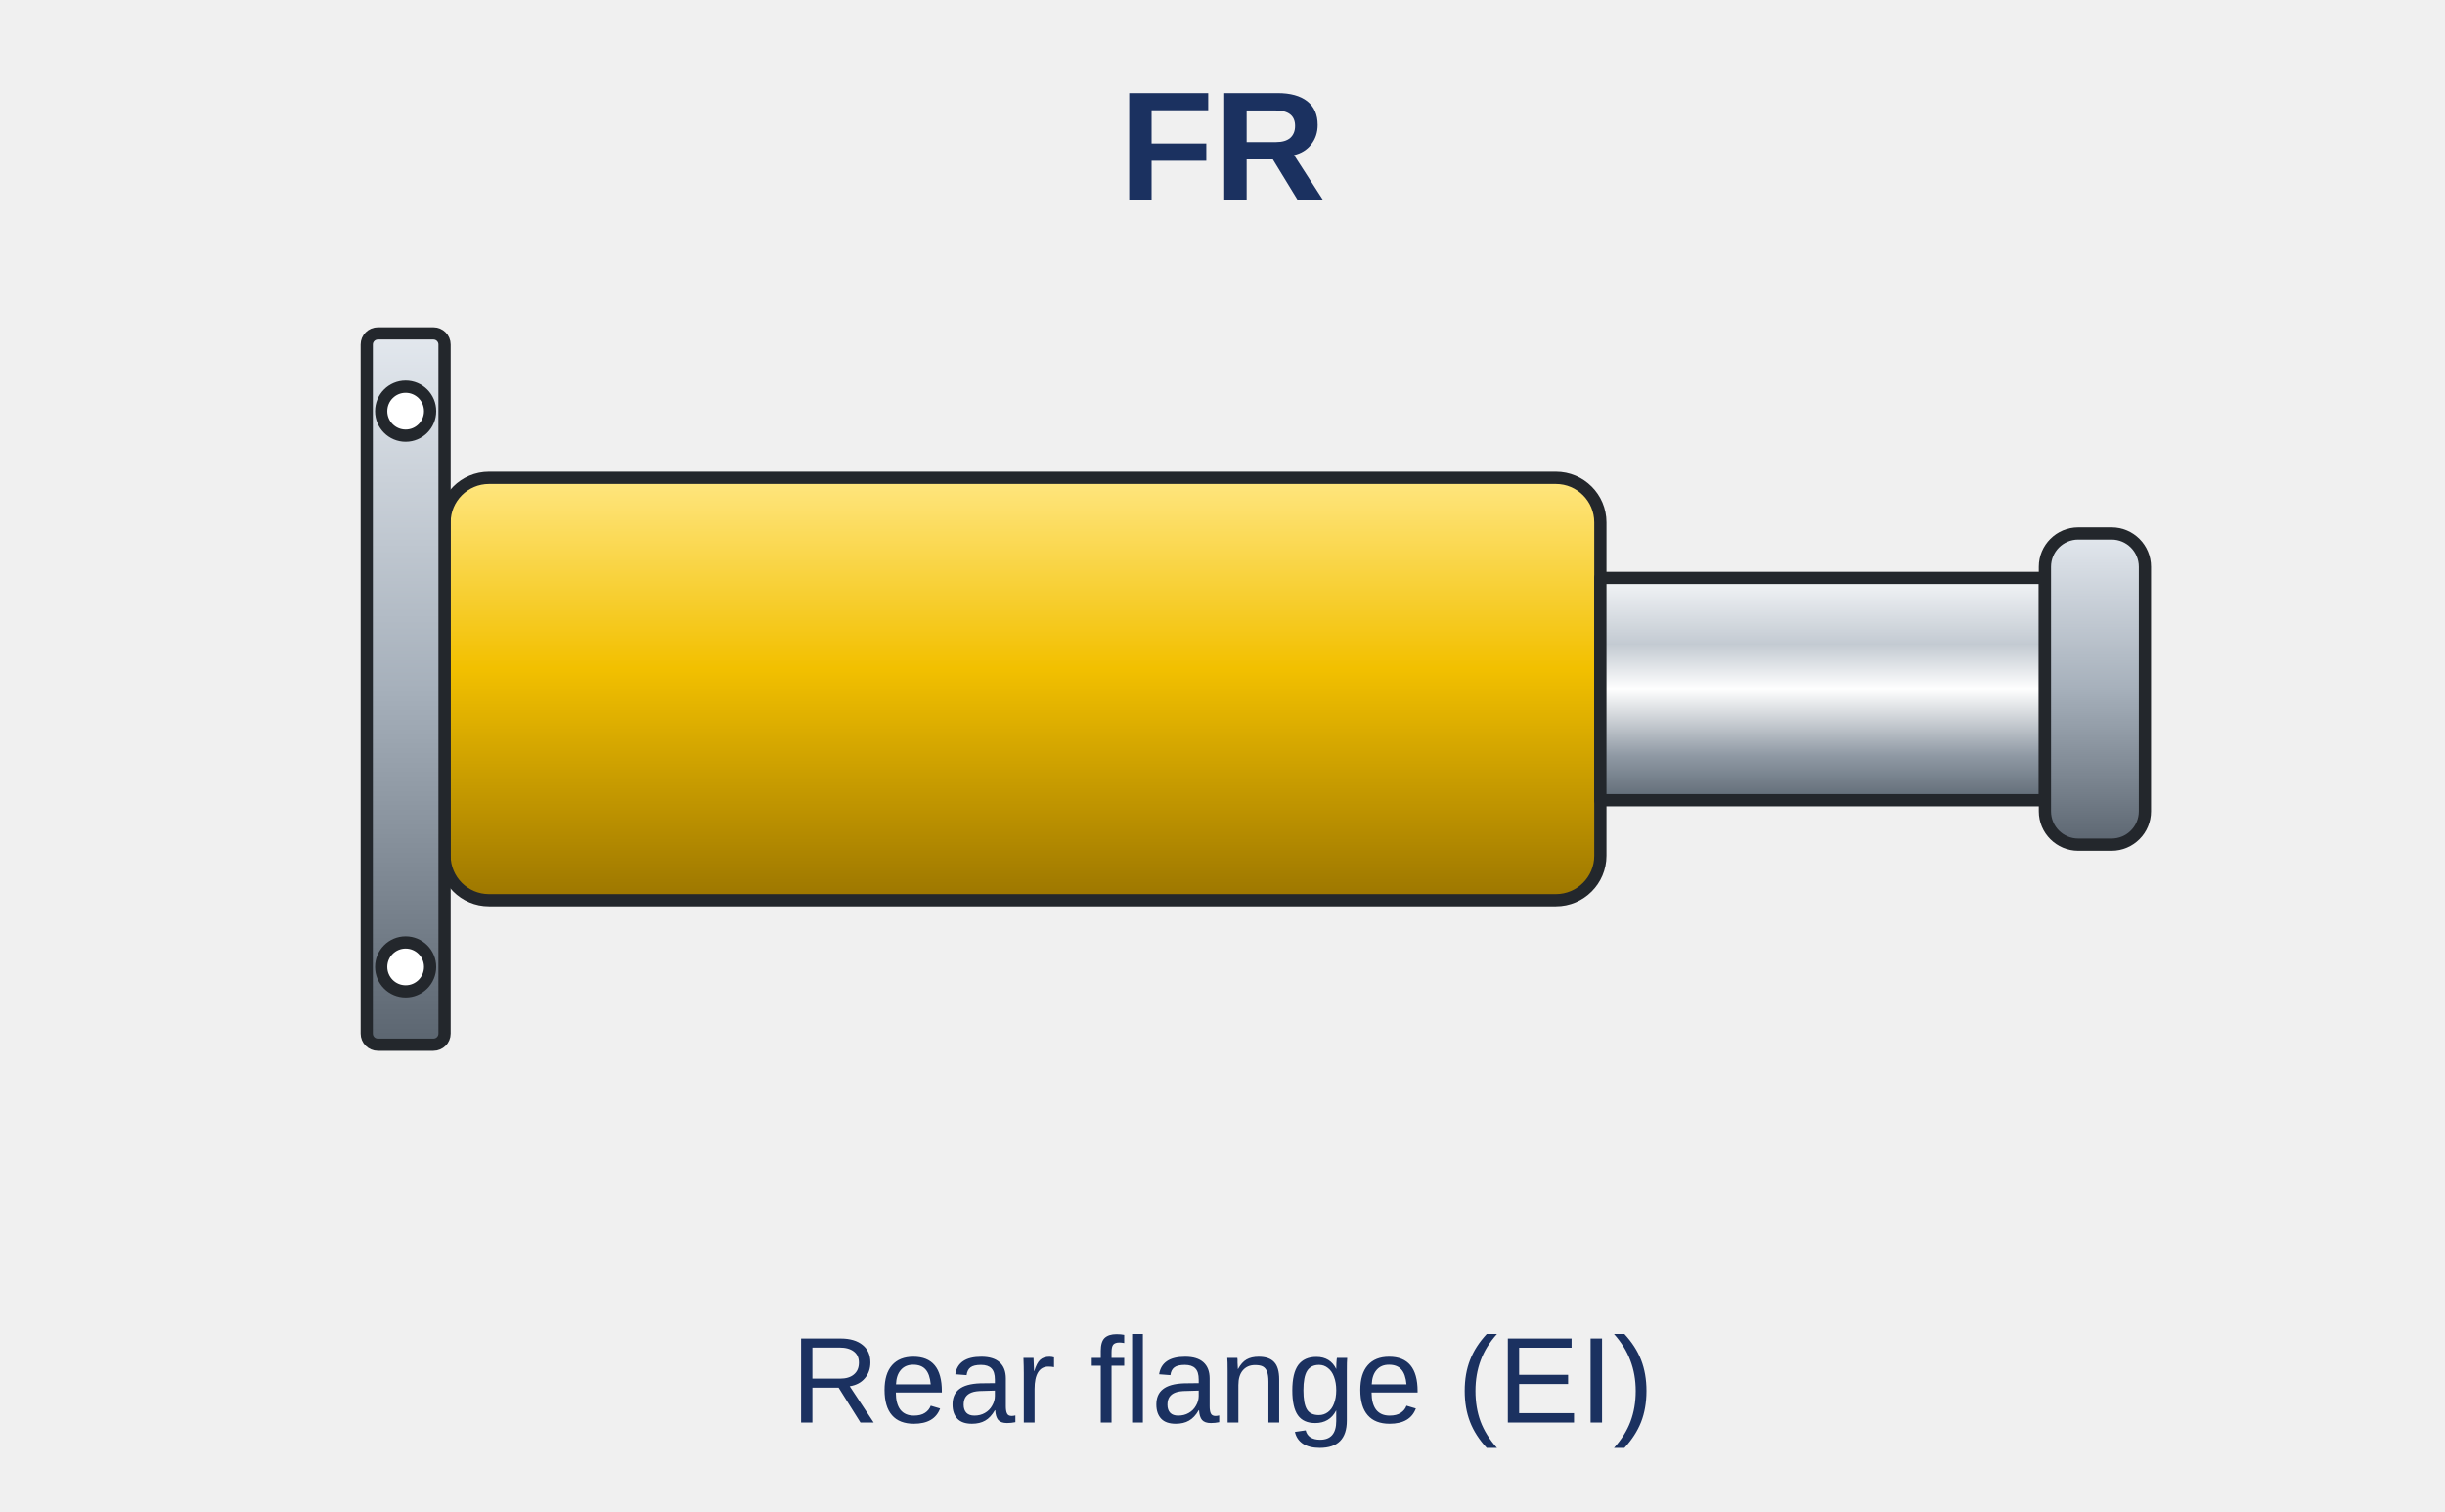
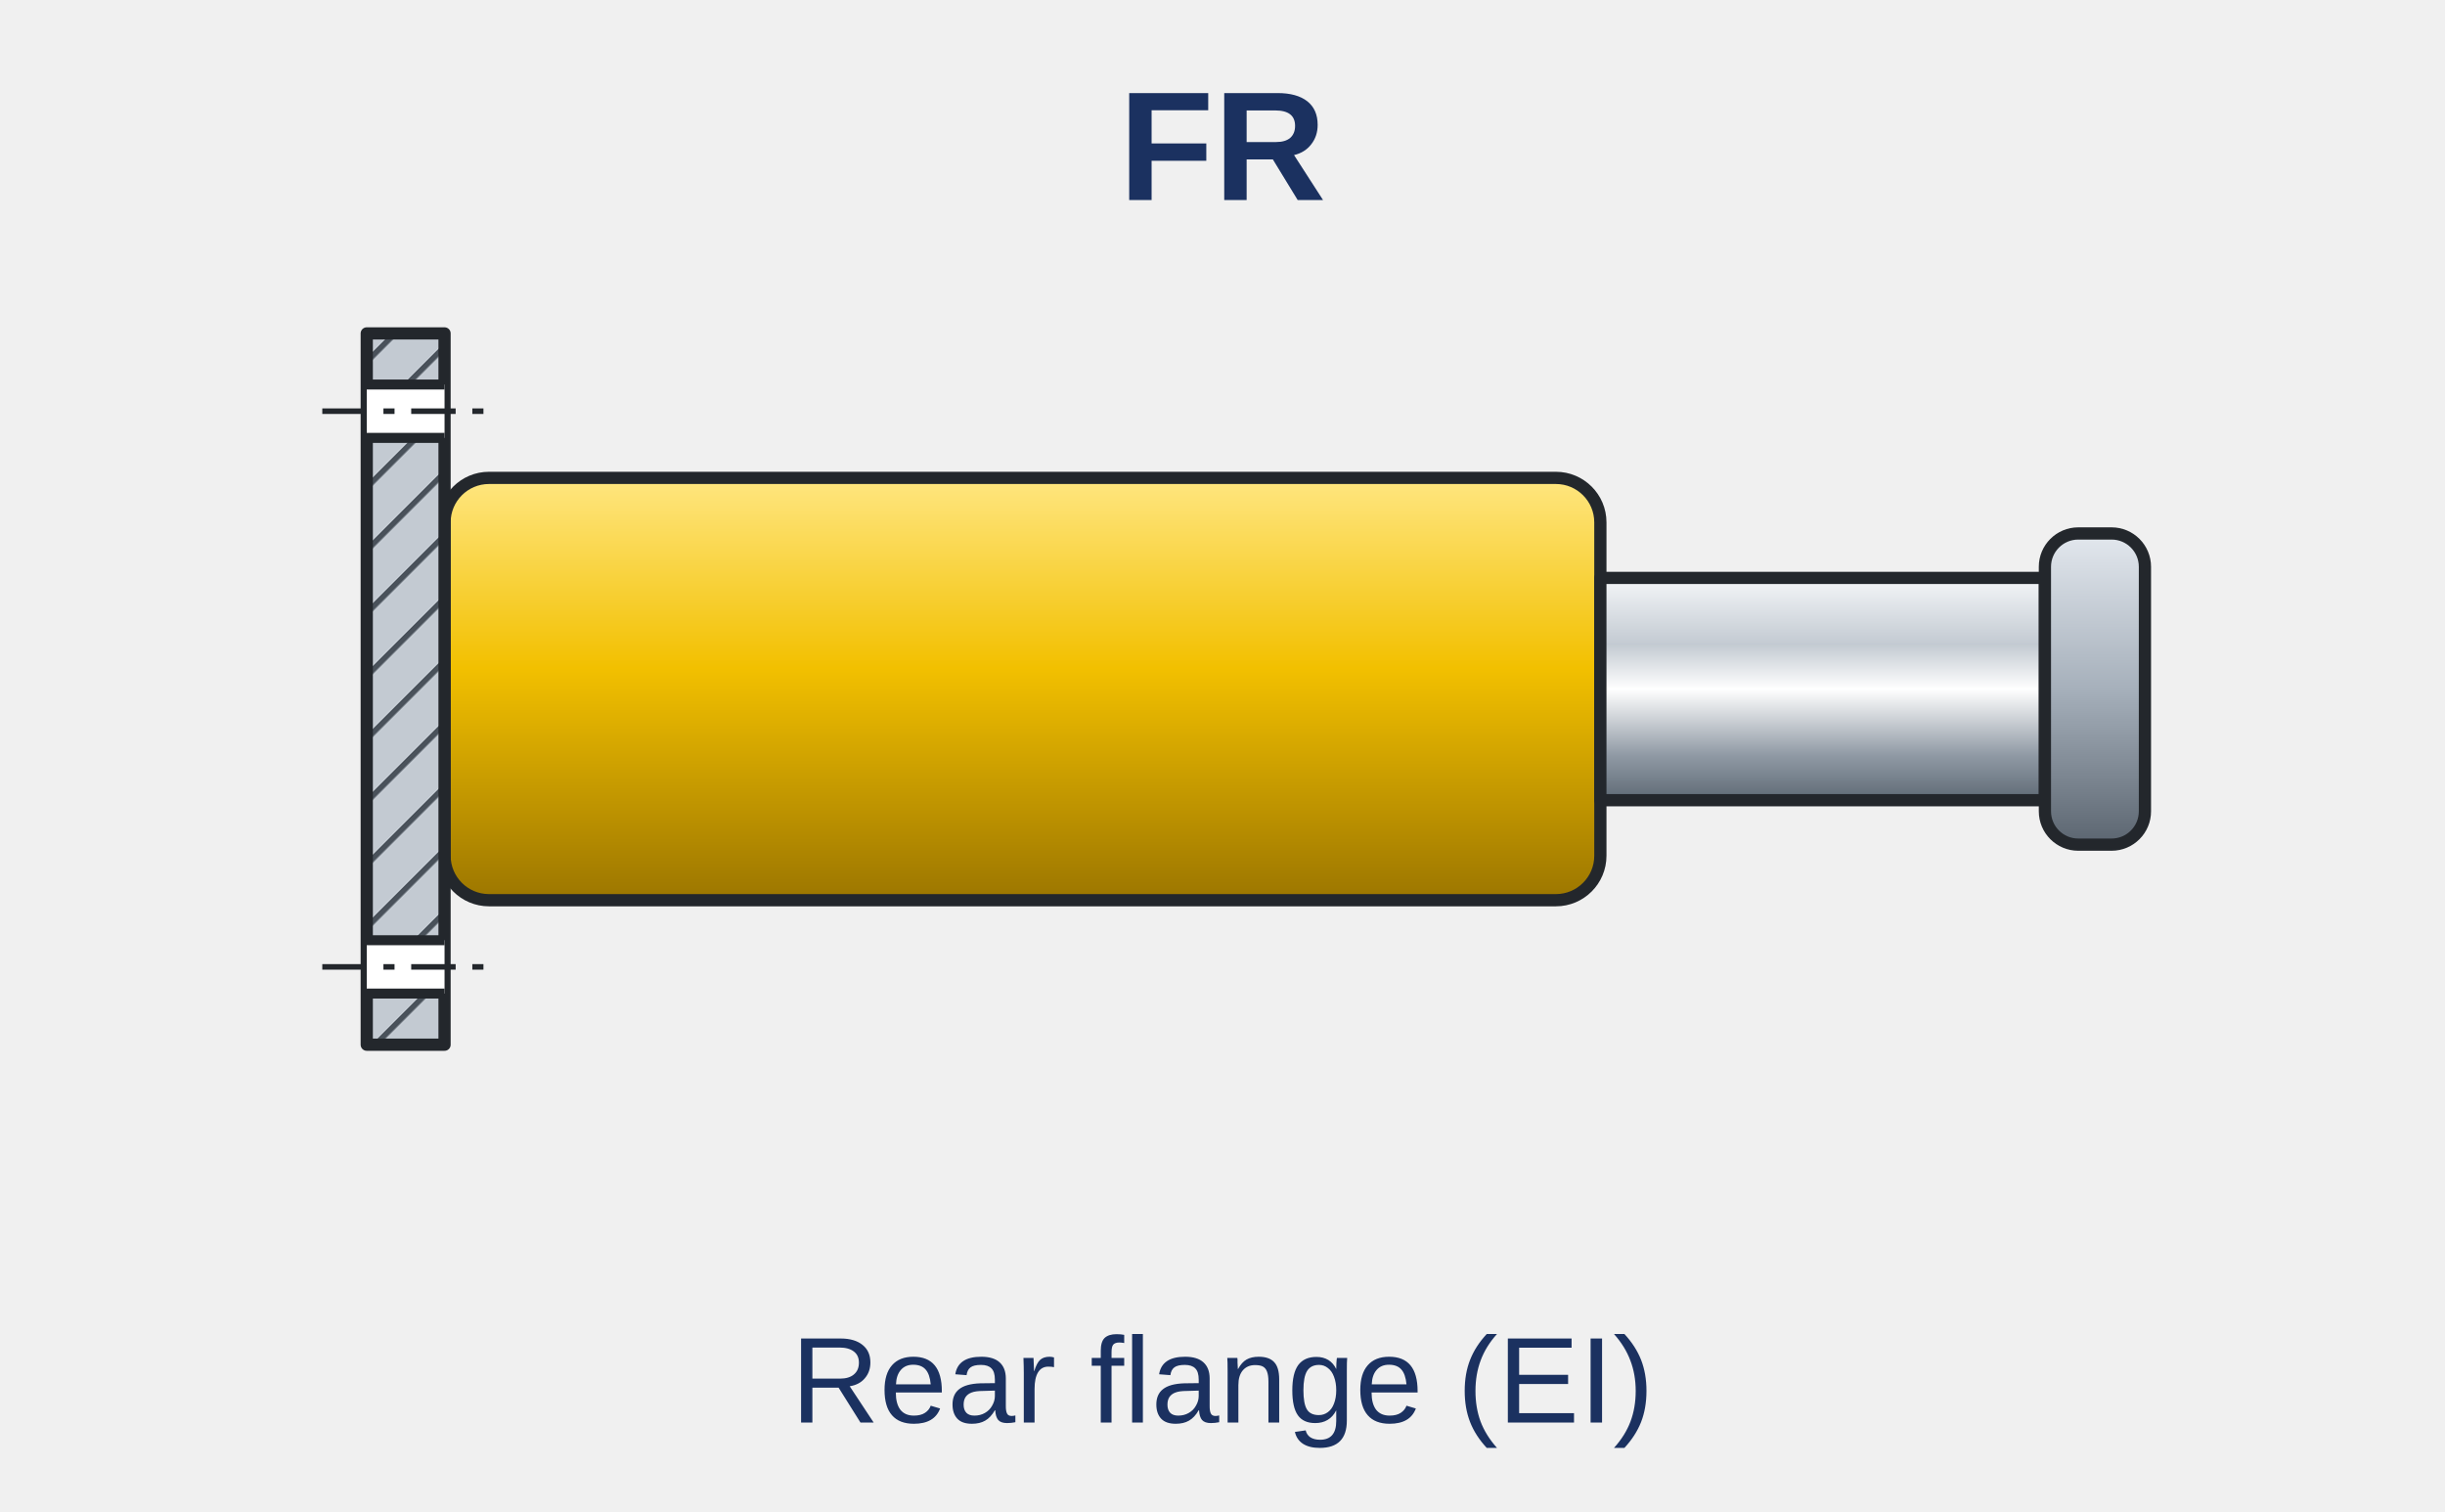
<svg xmlns="http://www.w3.org/2000/svg" viewBox="10 4 220 136" stroke-linejoin="round">
  <defs>
    <linearGradient id="chrome" x1="0" y1="0" x2="0" y2="1">
      <stop offset="0" stop-color="#f4f6f8" />
      <stop offset=".3" stop-color="#c3cad2" />
      <stop offset=".5" stop-color="#ffffff" />
      <stop offset=".8" stop-color="#8f99a4" />
      <stop offset="1" stop-color="#5f6a75" />
    </linearGradient>
    <linearGradient id="black" x1="0" y1="0" x2="0" y2="1">
      <stop offset="0" stop-color="#6b6f75" />
      <stop offset=".45" stop-color="#2a2d31" />
      <stop offset="1" stop-color="#0d0e10" />
    </linearGradient>
    <linearGradient id="yellow" x1="0" y1="0" x2="0" y2="1">
      <stop offset="0" stop-color="#ffe680" />
      <stop offset=".45" stop-color="#f2c000" />
      <stop offset="1" stop-color="#9c7600" />
    </linearGradient>
    <linearGradient id="blue" x1="0" y1="0" x2="0" y2="1">
      <stop offset="0" stop-color="#8dbbff" />
      <stop offset=".45" stop-color="#1f6fe0" />
      <stop offset="1" stop-color="#0b3a86" />
    </linearGradient>
    <linearGradient id="red" x1="0" y1="0" x2="0" y2="1">
      <stop offset="0" stop-color="#ff8a80" />
      <stop offset=".45" stop-color="#d81c1c" />
      <stop offset="1" stop-color="#761010" />
    </linearGradient>
    <linearGradient id="steel" x1="0" y1="0" x2="0" y2="1">
      <stop offset="0" stop-color="#e3e8ee" />
      <stop offset=".5" stop-color="#a6b0bb" />
      <stop offset="1" stop-color="#5b6570" />
    </linearGradient>
+     <pattern id="hatch" width="4" height="4" patternUnits="userSpaceOnUse" patternTransform="rotate(45)">
+       <rect width="4" height="4" fill="#c3cad2" />
+       <line x1="0" y1="0" x2="0" y2="4" stroke="#4a525b" stroke-width="1" />
+     </pattern>
    <linearGradient id="pu" x1="0" y1="0" x2="0" y2="1">
      <stop offset="0" stop-color="#555" />
      <stop offset=".5" stop-color="#1b1b1b" />
      <stop offset="1" stop-color="#000" />
    </linearGradient>
  </defs>
  <rect x="50.0" y="47.0" width="104.0" height="38.0" rx="4" fill="url(#yellow)" stroke="#23272c" stroke-width="1.1" />
  <rect x="154.0" y="56.0" width="40.0" height="20.0" rx="0" fill="url(#chrome)" stroke="#23272c" stroke-width="1.1" />
  <rect x="194.0" y="52.0" width="9.0" height="28.0" rx="3" fill="url(#steel)" stroke="#23272c" stroke-width="1.1" />
-   <rect x="43.0" y="34.0" width="7.0" height="64.0" rx="1" fill="url(#steel)" stroke="#23272c" stroke-width="1.1" />
-   <circle cx="46.5" cy="41" r="2.2" fill="#fff" stroke="#23272c" stroke-width="1.1" />
-   <circle cx="46.5" cy="91" r="2.2" fill="#fff" stroke="#23272c" stroke-width="1.1" />
+   <rect x="43.0" y="34.0" width="7" height="64.0" fill="url(#hatch)" stroke="#23272c" stroke-width="1.1" />
+   <rect x="43.0" y="38.6" width="7" height="4.8" fill="#fff" />
+   <line x1="43.0" y1="38.6" x2="50.0" y2="38.6" stroke="#23272c" stroke-width=".9" />
+   <line x1="43.0" y1="43.4" x2="50.0" y2="43.4" stroke="#23272c" stroke-width=".9" />
+   <line x1="39.0" y1="41.0" x2="54.0" y2="41.0" stroke="#23272c" stroke-width=".5" stroke-dasharray="4 1.5 1 1.5" />
+   <rect x="43.0" y="88.6" width="7" height="4.8" fill="#fff" />
+   <line x1="43.0" y1="88.6" x2="50.0" y2="88.6" stroke="#23272c" stroke-width=".9" />
+   <line x1="43.0" y1="93.4" x2="50.0" y2="93.4" stroke="#23272c" stroke-width=".9" />
+   <line x1="39.0" y1="91.0" x2="54.0" y2="91.0" stroke="#23272c" stroke-width=".5" stroke-dasharray="4 1.5 1 1.5" />
  <text x="120" y="22" font-size="14" font-weight="700" fill="#1B3160" font-family="Arial" text-anchor="middle">FR</text>
  <text x="120" y="132" font-size="11" fill="#1B3160" font-family="Arial" text-anchor="middle">Rear flange (EI)</text>
</svg>
